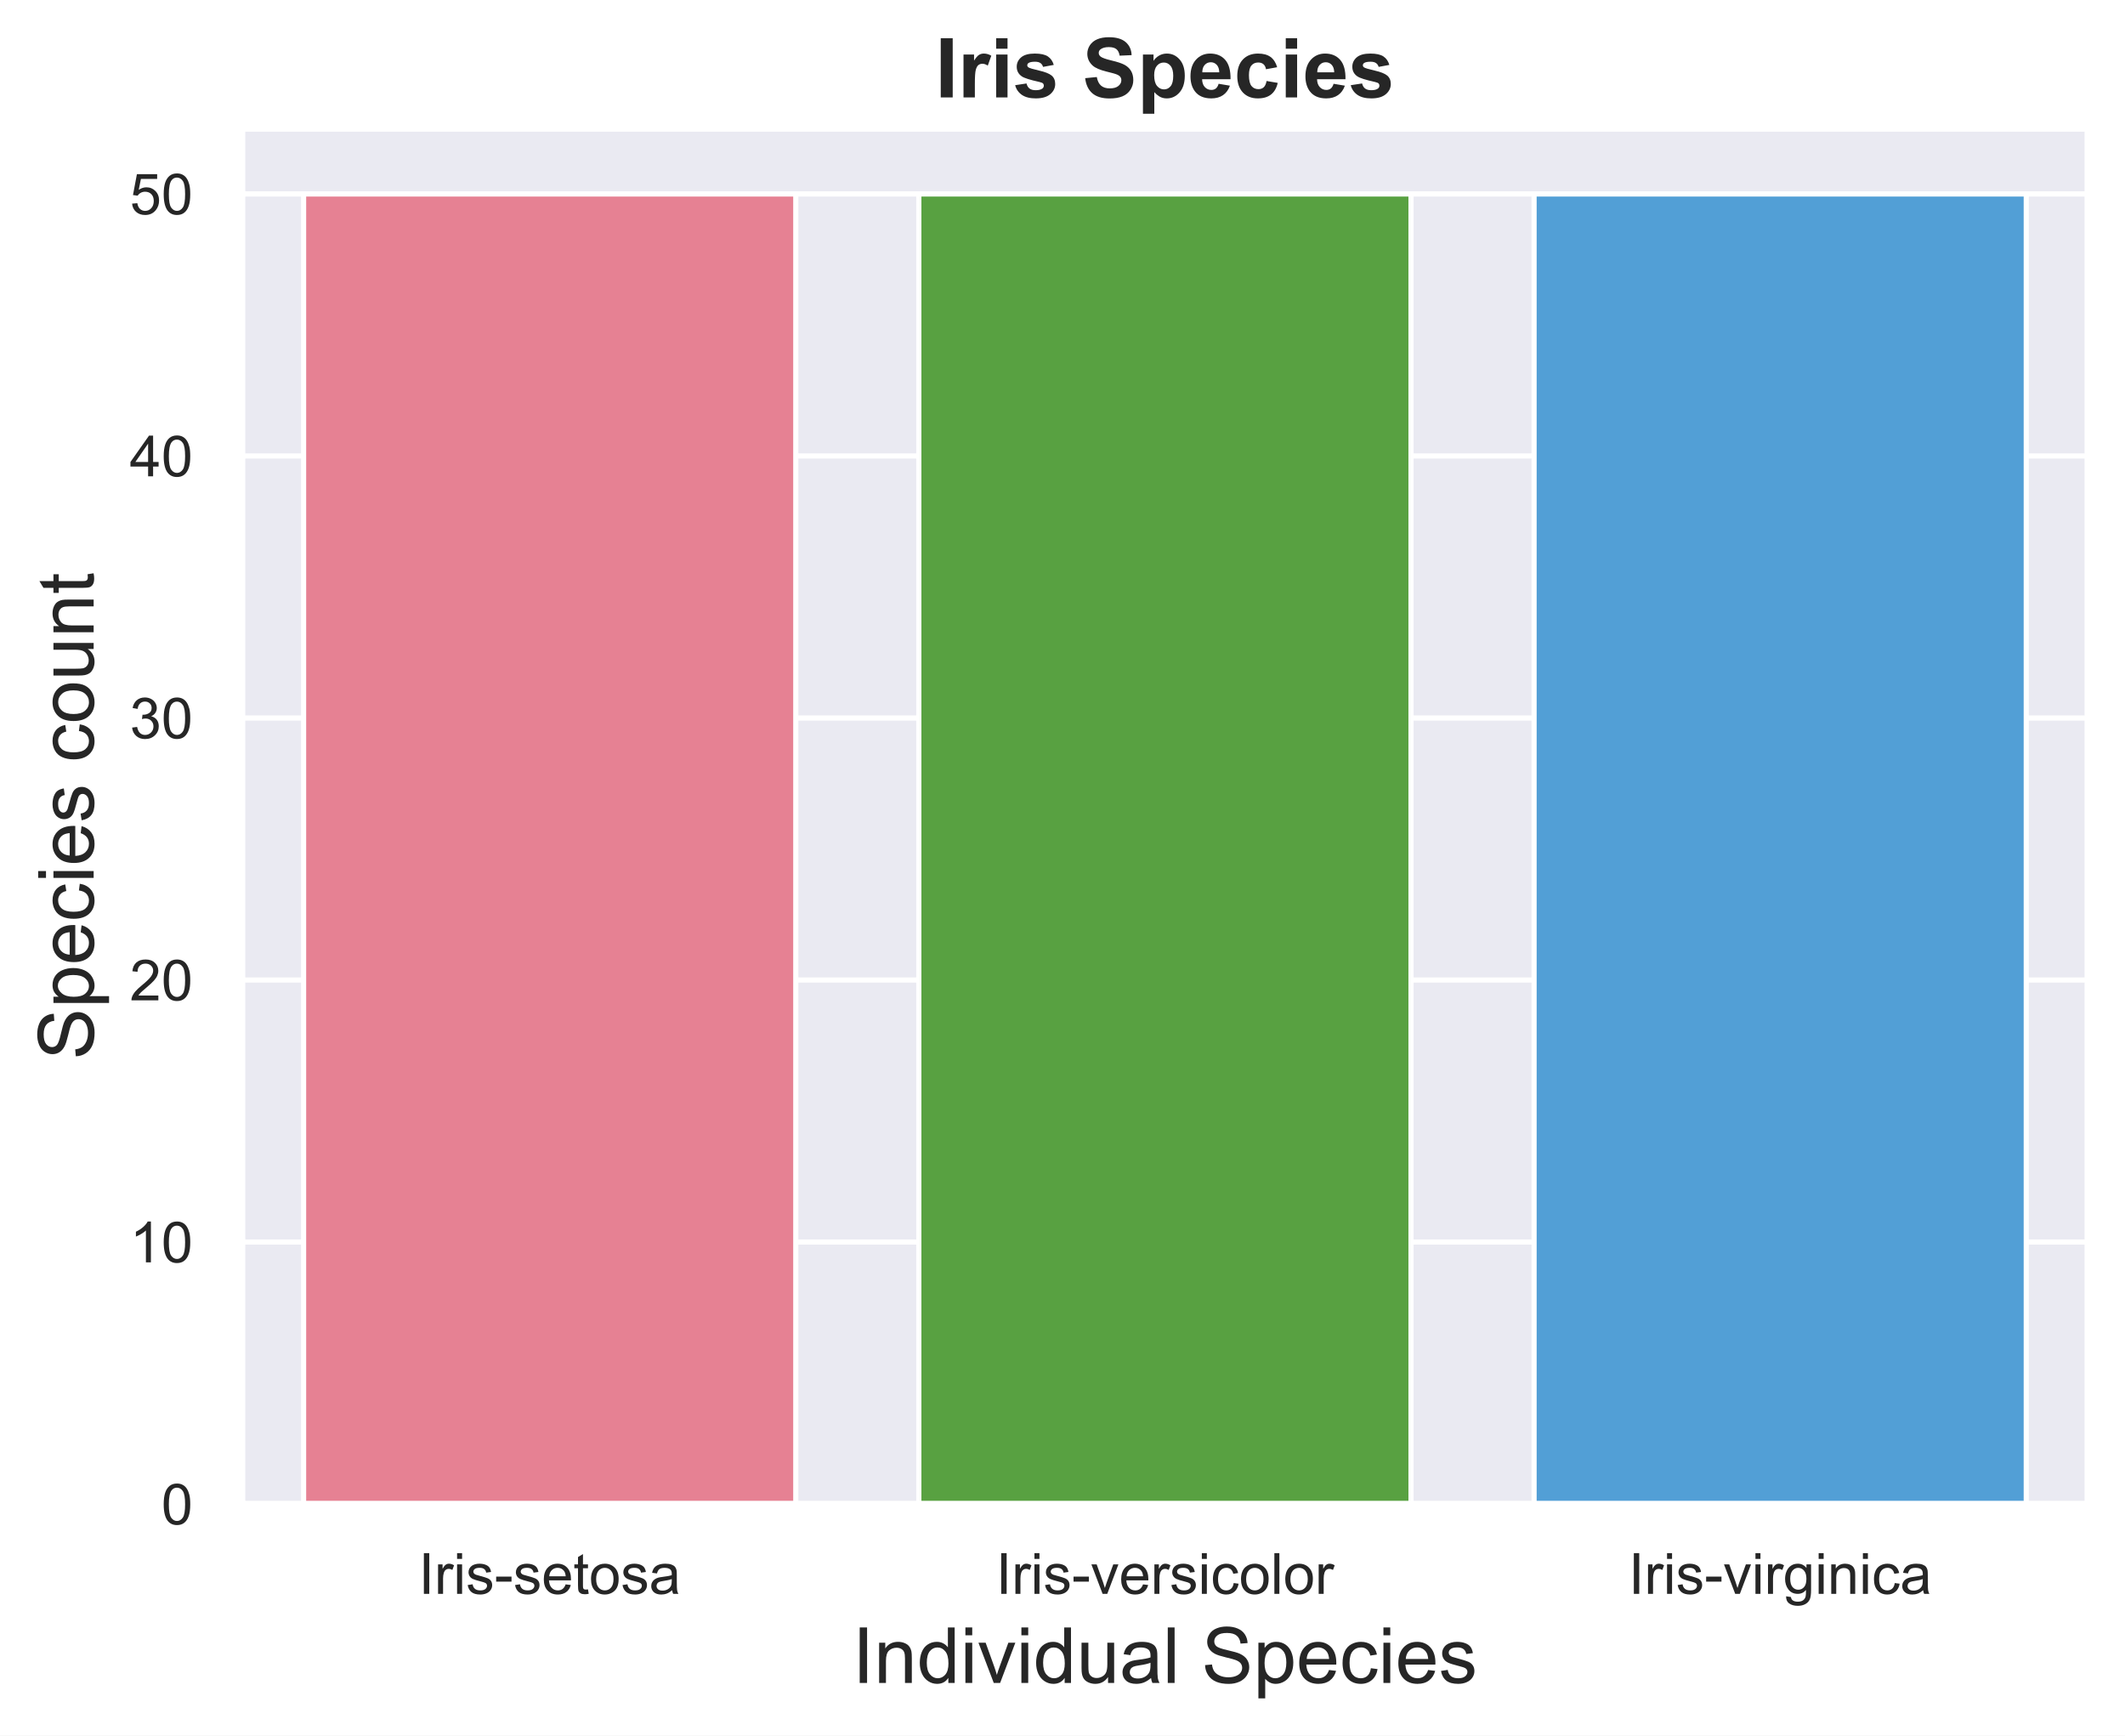
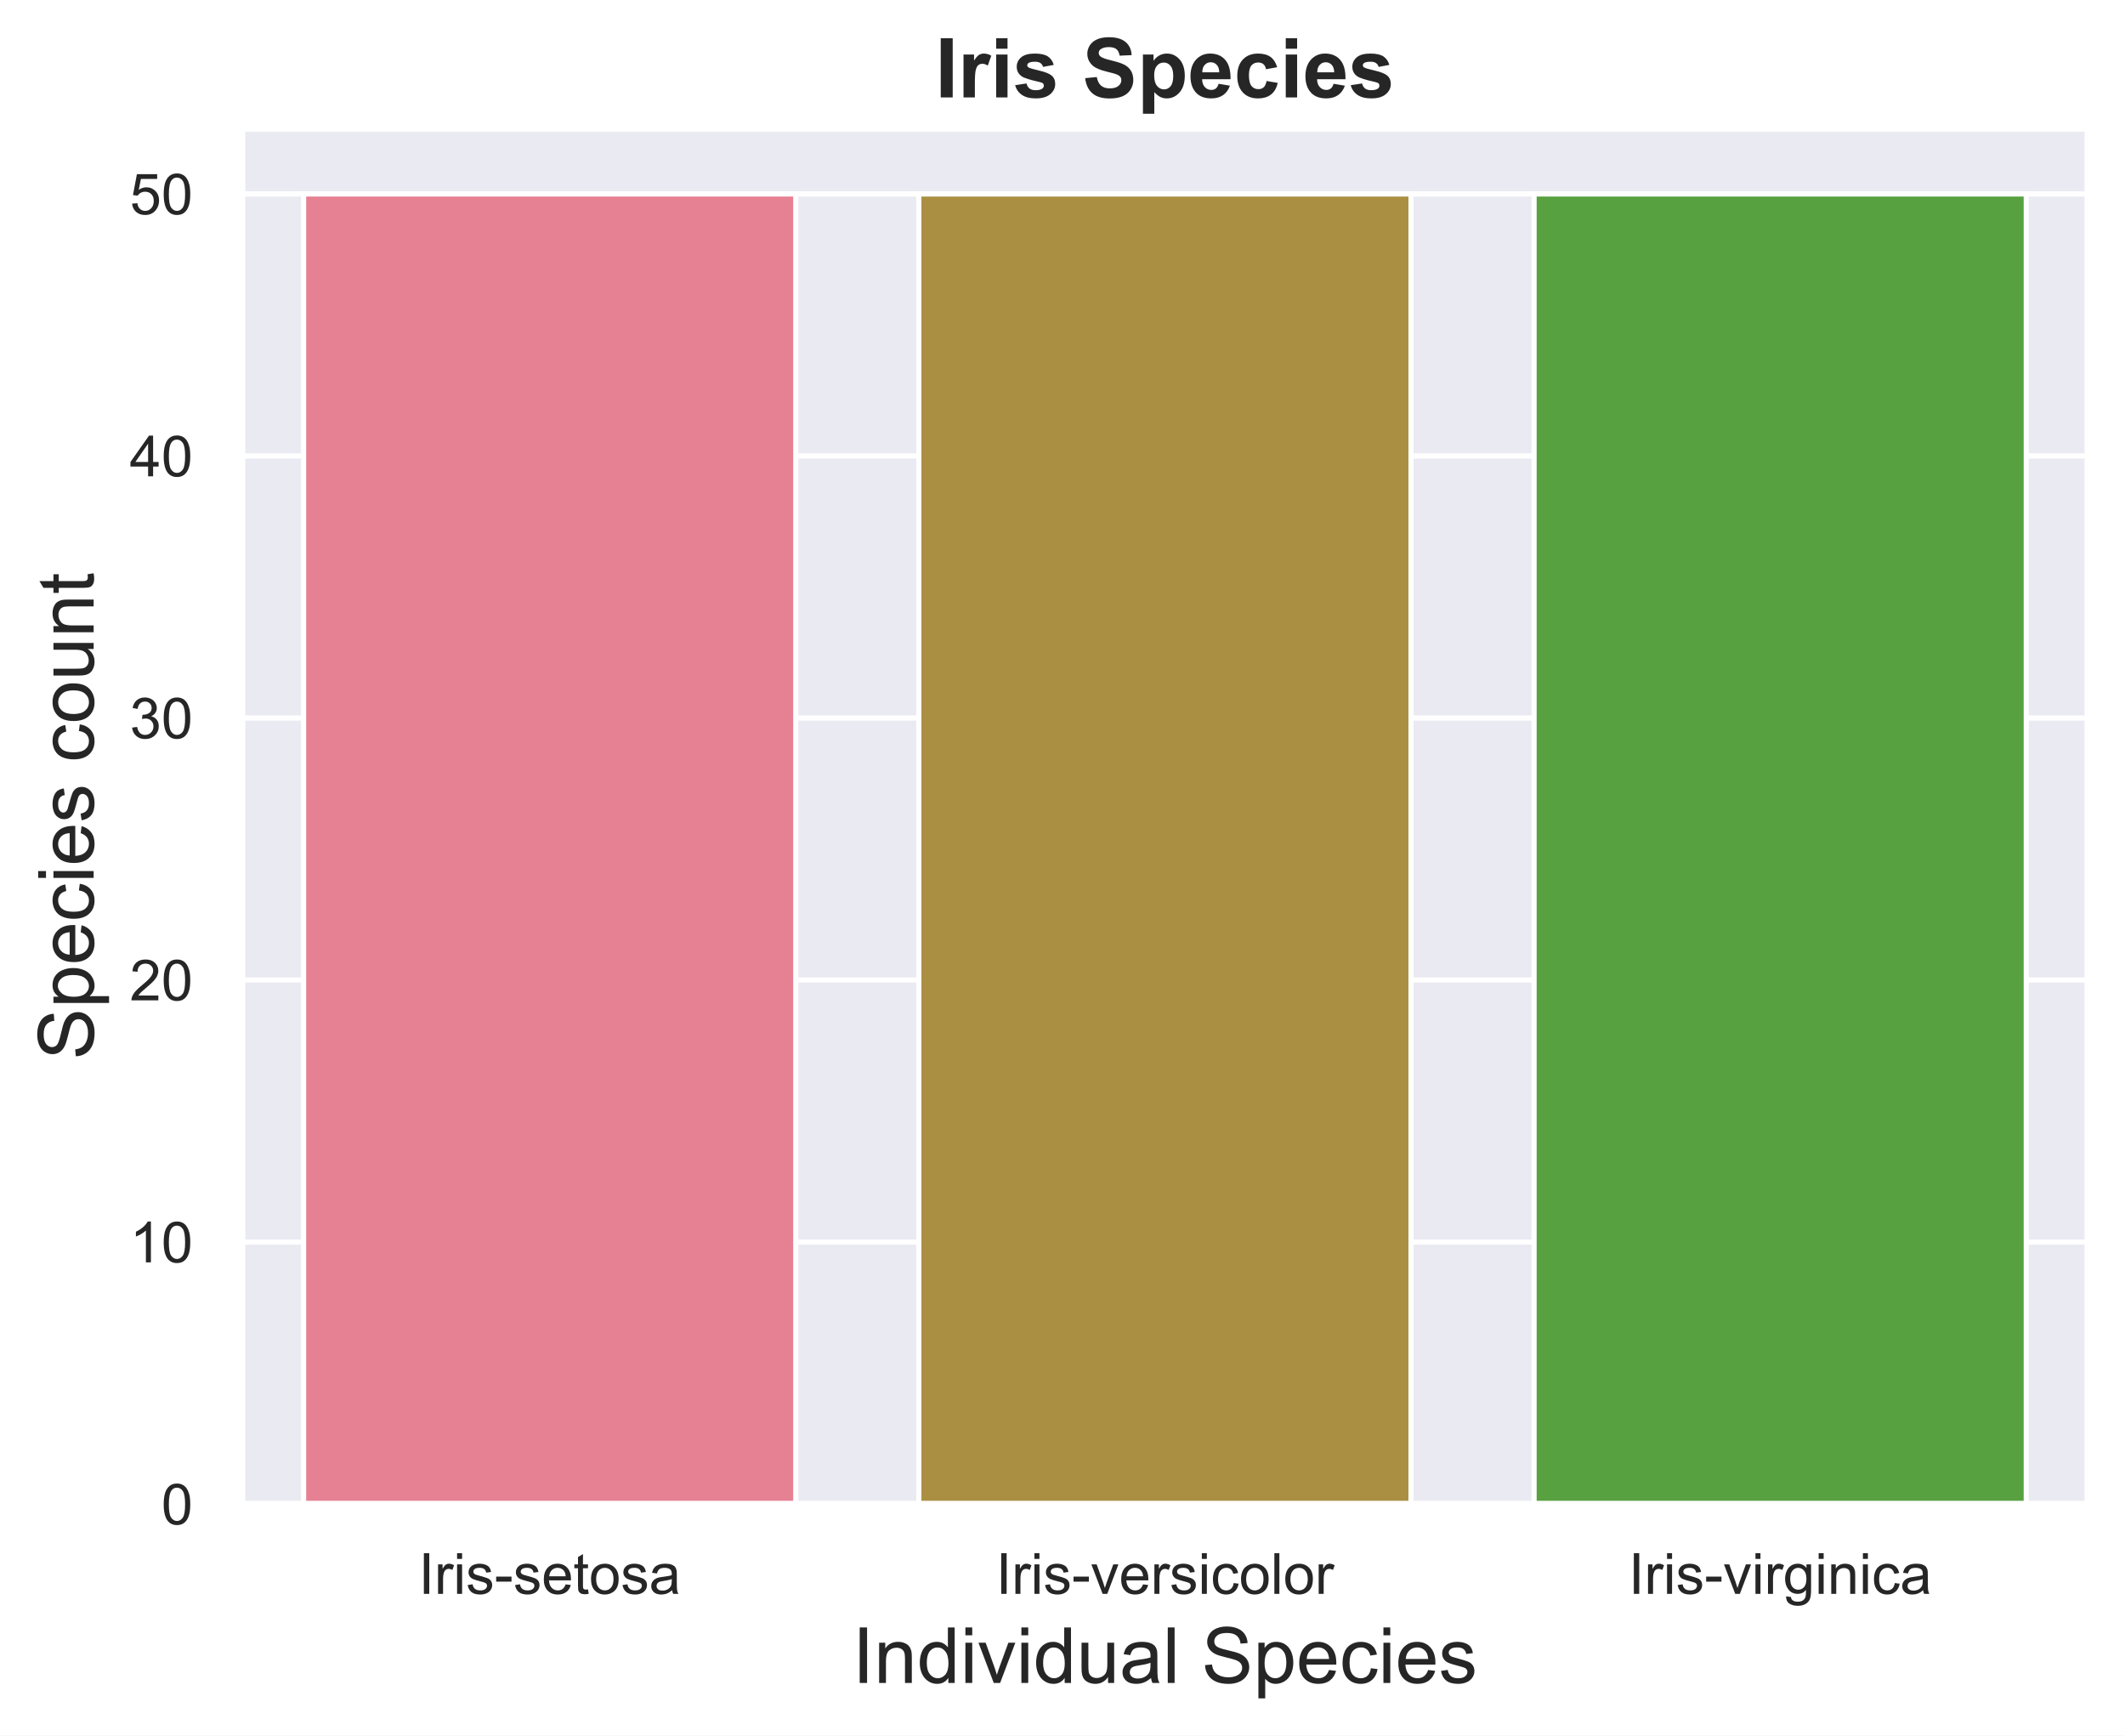
<svg xmlns="http://www.w3.org/2000/svg" xmlns:xlink="http://www.w3.org/1999/xlink" width="411.155pt" height="335.749pt" viewBox="0 0 411.155 335.749" version="1.1">
  <defs>
    <style type="text/css">*{stroke-linejoin: round; stroke-linecap: butt}</style>
  </defs>
  <g id="figure_1">
    <g id="patch_1">
      <path d="M 0 335.749  L 411.155 335.749  L 411.155 0  L 0 0  z " style="fill: #ffffff" />
    </g>
    <g id="axes_1">
      <g id="patch_2">
        <path d="M 46.835 290.959  L 403.955 290.959  L 403.955 24.848  L 46.835 24.848  z " style="fill: #eaeaf2" />
      </g>
      <g id="matplotlib.axis_1">
        <g id="xtick_1">
          <g id="text_1">
            <g style="fill: #262626" transform="translate(80.98867 308.3331)scale(0.11 -0.11)">
              <defs>
                <path id="ArialMT-49" d="M 597 0  L 597 4581  L 1203 4581  L 1203 0  L 597 0  z " transform="scale(0.015625)" />
                <path id="ArialMT-72" d="M 416 0  L 416 3319  L 922 3319  L 922 2816  Q 1116 3169 1280 3281  Q 1444 3394 1641 3394  Q 1925 3394 2219 3213  L 2025 2691  Q 1819 2813 1613 2813  Q 1428 2813 1281 2702  Q 1134 2591 1072 2394  Q 978 2094 978 1738  L 978 0  L 416 0  z " transform="scale(0.015625)" />
                <path id="ArialMT-69" d="M 425 3934  L 425 4581  L 988 4581  L 988 3934  L 425 3934  z M 425 0  L 425 3319  L 988 3319  L 988 0  L 425 0  z " transform="scale(0.015625)" />
                <path id="ArialMT-73" d="M 197 991  L 753 1078  Q 800 744 1014 566  Q 1228 388 1613 388  Q 2000 388 2187 545  Q 2375 703 2375 916  Q 2375 1106 2209 1216  Q 2094 1291 1634 1406  Q 1016 1563 777 1677  Q 538 1791 414 1992  Q 291 2194 291 2438  Q 291 2659 392 2848  Q 494 3038 669 3163  Q 800 3259 1026 3326  Q 1253 3394 1513 3394  Q 1903 3394 2198 3281  Q 2494 3169 2634 2976  Q 2775 2784 2828 2463  L 2278 2388  Q 2241 2644 2061 2787  Q 1881 2931 1553 2931  Q 1166 2931 1000 2803  Q 834 2675 834 2503  Q 834 2394 903 2306  Q 972 2216 1119 2156  Q 1203 2125 1616 2013  Q 2213 1853 2448 1751  Q 2684 1650 2818 1456  Q 2953 1263 2953 975  Q 2953 694 2789 445  Q 2625 197 2315 61  Q 2006 -75 1616 -75  Q 969 -75 630 194  Q 291 463 197 991  z " transform="scale(0.015625)" />
                <path id="ArialMT-2d" d="M 203 1375  L 203 1941  L 1931 1941  L 1931 1375  L 203 1375  z " transform="scale(0.015625)" />
                <path id="ArialMT-65" d="M 2694 1069  L 3275 997  Q 3138 488 2766 206  Q 2394 -75 1816 -75  Q 1088 -75 661 373  Q 234 822 234 1631  Q 234 2469 665 2931  Q 1097 3394 1784 3394  Q 2450 3394 2872 2941  Q 3294 2488 3294 1666  Q 3294 1616 3291 1516  L 816 1516  Q 847 969 1125 678  Q 1403 388 1819 388  Q 2128 388 2347 550  Q 2566 713 2694 1069  z M 847 1978  L 2700 1978  Q 2663 2397 2488 2606  Q 2219 2931 1791 2931  Q 1403 2931 1139 2672  Q 875 2413 847 1978  z " transform="scale(0.015625)" />
                <path id="ArialMT-74" d="M 1650 503  L 1731 6  Q 1494 -44 1306 -44  Q 1000 -44 831 53  Q 663 150 594 308  Q 525 466 525 972  L 525 2881  L 113 2881  L 113 3319  L 525 3319  L 525 4141  L 1084 4478  L 1084 3319  L 1650 3319  L 1650 2881  L 1084 2881  L 1084 941  Q 1084 700 1114 631  Q 1144 563 1211 522  Q 1278 481 1403 481  Q 1497 481 1650 503  z " transform="scale(0.015625)" />
                <path id="ArialMT-6f" d="M 213 1659  Q 213 2581 725 3025  Q 1153 3394 1769 3394  Q 2453 3394 2887 2945  Q 3322 2497 3322 1706  Q 3322 1066 3130 698  Q 2938 331 2570 128  Q 2203 -75 1769 -75  Q 1072 -75 642 372  Q 213 819 213 1659  z M 791 1659  Q 791 1022 1069 705  Q 1347 388 1769 388  Q 2188 388 2466 706  Q 2744 1025 2744 1678  Q 2744 2294 2464 2611  Q 2184 2928 1769 2928  Q 1347 2928 1069 2612  Q 791 2297 791 1659  z " transform="scale(0.015625)" />
                <path id="ArialMT-61" d="M 2588 409  Q 2275 144 1986 34  Q 1697 -75 1366 -75  Q 819 -75 525 192  Q 231 459 231 875  Q 231 1119 342 1320  Q 453 1522 633 1644  Q 813 1766 1038 1828  Q 1203 1872 1538 1913  Q 2219 1994 2541 2106  Q 2544 2222 2544 2253  Q 2544 2597 2384 2738  Q 2169 2928 1744 2928  Q 1347 2928 1158 2789  Q 969 2650 878 2297  L 328 2372  Q 403 2725 575 2942  Q 747 3159 1072 3276  Q 1397 3394 1825 3394  Q 2250 3394 2515 3294  Q 2781 3194 2906 3042  Q 3031 2891 3081 2659  Q 3109 2516 3109 2141  L 3109 1391  Q 3109 606 3145 398  Q 3181 191 3288 0  L 2700 0  Q 2613 175 2588 409  z M 2541 1666  Q 2234 1541 1622 1453  Q 1275 1403 1131 1340  Q 988 1278 909 1158  Q 831 1038 831 891  Q 831 666 1001 516  Q 1172 366 1500 366  Q 1825 366 2078 508  Q 2331 650 2450 897  Q 2541 1088 2541 1459  L 2541 1666  z " transform="scale(0.015625)" />
              </defs>
              <use xlink:href="#ArialMT-49" />
              <use xlink:href="#ArialMT-72" x="27.783" />
              <use xlink:href="#ArialMT-69" x="61.084" />
              <use xlink:href="#ArialMT-73" x="83.301" />
              <use xlink:href="#ArialMT-2d" x="133.301" />
              <use xlink:href="#ArialMT-73" x="166.602" />
              <use xlink:href="#ArialMT-65" x="216.602" />
              <use xlink:href="#ArialMT-74" x="272.217" />
              <use xlink:href="#ArialMT-6f" x="300" />
              <use xlink:href="#ArialMT-73" x="355.615" />
              <use xlink:href="#ArialMT-61" x="405.615" />
            </g>
          </g>
        </g>
        <g id="xtick_2">
          <g id="text_2">
            <g style="fill: #262626" transform="translate(192.6999 308.3331)scale(0.11 -0.11)">
              <defs>
                <path id="ArialMT-76" d="M 1344 0  L 81 3319  L 675 3319  L 1388 1331  Q 1503 1009 1600 663  Q 1675 925 1809 1294  L 2547 3319  L 3125 3319  L 1869 0  L 1344 0  z " transform="scale(0.015625)" />
                <path id="ArialMT-63" d="M 2588 1216  L 3141 1144  Q 3050 572 2676 248  Q 2303 -75 1759 -75  Q 1078 -75 664 370  Q 250 816 250 1647  Q 250 2184 428 2587  Q 606 2991 970 3192  Q 1334 3394 1763 3394  Q 2303 3394 2647 3120  Q 2991 2847 3088 2344  L 2541 2259  Q 2463 2594 2264 2762  Q 2066 2931 1784 2931  Q 1359 2931 1093 2626  Q 828 2322 828 1663  Q 828 994 1084 691  Q 1341 388 1753 388  Q 2084 388 2306 591  Q 2528 794 2588 1216  z " transform="scale(0.015625)" />
                <path id="ArialMT-6c" d="M 409 0  L 409 4581  L 972 4581  L 972 0  L 409 0  z " transform="scale(0.015625)" />
              </defs>
              <use xlink:href="#ArialMT-49" />
              <use xlink:href="#ArialMT-72" x="27.783" />
              <use xlink:href="#ArialMT-69" x="61.084" />
              <use xlink:href="#ArialMT-73" x="83.301" />
              <use xlink:href="#ArialMT-2d" x="133.301" />
              <use xlink:href="#ArialMT-76" x="166.602" />
              <use xlink:href="#ArialMT-65" x="216.602" />
              <use xlink:href="#ArialMT-72" x="272.217" />
              <use xlink:href="#ArialMT-73" x="305.518" />
              <use xlink:href="#ArialMT-69" x="355.518" />
              <use xlink:href="#ArialMT-63" x="377.734" />
              <use xlink:href="#ArialMT-6f" x="427.734" />
              <use xlink:href="#ArialMT-6c" x="483.35" />
              <use xlink:href="#ArialMT-6f" x="505.566" />
              <use xlink:href="#ArialMT-72" x="561.182" />
            </g>
          </g>
        </g>
        <g id="xtick_3">
          <g id="text_3">
            <g style="fill: #262626" transform="translate(315.0992 308.3331)scale(0.11 -0.11)">
              <defs>
                <path id="ArialMT-67" d="M 319 -275  L 866 -356  Q 900 -609 1056 -725  Q 1266 -881 1628 -881  Q 2019 -881 2231 -725  Q 2444 -569 2519 -288  Q 2563 -116 2559 434  Q 2191 0 1641 0  Q 956 0 581 494  Q 206 988 206 1678  Q 206 2153 378 2554  Q 550 2956 876 3175  Q 1203 3394 1644 3394  Q 2231 3394 2613 2919  L 2613 3319  L 3131 3319  L 3131 450  Q 3131 -325 2973 -648  Q 2816 -972 2473 -1159  Q 2131 -1347 1631 -1347  Q 1038 -1347 672 -1080  Q 306 -813 319 -275  z M 784 1719  Q 784 1066 1043 766  Q 1303 466 1694 466  Q 2081 466 2343 764  Q 2606 1063 2606 1700  Q 2606 2309 2336 2618  Q 2066 2928 1684 2928  Q 1309 2928 1046 2623  Q 784 2319 784 1719  z " transform="scale(0.015625)" />
                <path id="ArialMT-6e" d="M 422 0  L 422 3319  L 928 3319  L 928 2847  Q 1294 3394 1984 3394  Q 2284 3394 2536 3286  Q 2788 3178 2913 3003  Q 3038 2828 3088 2588  Q 3119 2431 3119 2041  L 3119 0  L 2556 0  L 2556 2019  Q 2556 2363 2490 2533  Q 2425 2703 2258 2804  Q 2091 2906 1866 2906  Q 1506 2906 1245 2678  Q 984 2450 984 1813  L 984 0  L 422 0  z " transform="scale(0.015625)" />
              </defs>
              <use xlink:href="#ArialMT-49" />
              <use xlink:href="#ArialMT-72" x="27.783" />
              <use xlink:href="#ArialMT-69" x="61.084" />
              <use xlink:href="#ArialMT-73" x="83.301" />
              <use xlink:href="#ArialMT-2d" x="133.301" />
              <use xlink:href="#ArialMT-76" x="166.602" />
              <use xlink:href="#ArialMT-69" x="216.602" />
              <use xlink:href="#ArialMT-72" x="238.818" />
              <use xlink:href="#ArialMT-67" x="272.119" />
              <use xlink:href="#ArialMT-69" x="327.734" />
              <use xlink:href="#ArialMT-6e" x="349.951" />
              <use xlink:href="#ArialMT-69" x="405.566" />
              <use xlink:href="#ArialMT-63" x="427.783" />
              <use xlink:href="#ArialMT-61" x="477.783" />
            </g>
          </g>
        </g>
        <g id="text_4">
          <g style="fill: #262626" transform="translate(164.9437 325.5678)scale(0.15 -0.15)">
            <defs>
              <path id="ArialMT-64" d="M 2575 0  L 2575 419  Q 2259 -75 1647 -75  Q 1250 -75 917 144  Q 584 363 401 755  Q 219 1147 219 1656  Q 219 2153 384 2558  Q 550 2963 881 3178  Q 1213 3394 1622 3394  Q 1922 3394 2156 3267  Q 2391 3141 2538 2938  L 2538 4581  L 3097 4581  L 3097 0  L 2575 0  z M 797 1656  Q 797 1019 1065 703  Q 1334 388 1700 388  Q 2069 388 2326 689  Q 2584 991 2584 1609  Q 2584 2291 2321 2609  Q 2059 2928 1675 2928  Q 1300 2928 1048 2622  Q 797 2316 797 1656  z " transform="scale(0.015625)" />
              <path id="ArialMT-75" d="M 2597 0  L 2597 488  Q 2209 -75 1544 -75  Q 1250 -75 995 37  Q 741 150 617 320  Q 494 491 444 738  Q 409 903 409 1263  L 409 3319  L 972 3319  L 972 1478  Q 972 1038 1006 884  Q 1059 663 1231 536  Q 1403 409 1656 409  Q 1909 409 2131 539  Q 2353 669 2445 892  Q 2538 1116 2538 1541  L 2538 3319  L 3100 3319  L 3100 0  L 2597 0  z " transform="scale(0.015625)" />
              <path id="ArialMT-20" transform="scale(0.015625)" />
              <path id="ArialMT-53" d="M 288 1472  L 859 1522  Q 900 1178 1048 958  Q 1197 738 1509 602  Q 1822 466 2213 466  Q 2559 466 2825 569  Q 3091 672 3220 851  Q 3350 1031 3350 1244  Q 3350 1459 3225 1620  Q 3100 1781 2813 1891  Q 2628 1963 1997 2114  Q 1366 2266 1113 2400  Q 784 2572 623 2826  Q 463 3081 463 3397  Q 463 3744 659 4045  Q 856 4347 1234 4503  Q 1613 4659 2075 4659  Q 2584 4659 2973 4495  Q 3363 4331 3572 4012  Q 3781 3694 3797 3291  L 3216 3247  Q 3169 3681 2898 3903  Q 2628 4125 2100 4125  Q 1550 4125 1298 3923  Q 1047 3722 1047 3438  Q 1047 3191 1225 3031  Q 1400 2872 2139 2705  Q 2878 2538 3153 2413  Q 3553 2228 3743 1945  Q 3934 1663 3934 1294  Q 3934 928 3725 604  Q 3516 281 3123 101  Q 2731 -78 2241 -78  Q 1619 -78 1198 103  Q 778 284 539 648  Q 300 1013 288 1472  z " transform="scale(0.015625)" />
              <path id="ArialMT-70" d="M 422 -1272  L 422 3319  L 934 3319  L 934 2888  Q 1116 3141 1344 3267  Q 1572 3394 1897 3394  Q 2322 3394 2647 3175  Q 2972 2956 3137 2557  Q 3303 2159 3303 1684  Q 3303 1175 3120 767  Q 2938 359 2589 142  Q 2241 -75 1856 -75  Q 1575 -75 1351 44  Q 1128 163 984 344  L 984 -1272  L 422 -1272  z M 931 1641  Q 931 1000 1190 694  Q 1450 388 1819 388  Q 2194 388 2461 705  Q 2728 1022 2728 1688  Q 2728 2322 2467 2637  Q 2206 2953 1844 2953  Q 1484 2953 1207 2617  Q 931 2281 931 1641  z " transform="scale(0.015625)" />
            </defs>
            <use xlink:href="#ArialMT-49" />
            <use xlink:href="#ArialMT-6e" x="27.783" />
            <use xlink:href="#ArialMT-64" x="83.398" />
            <use xlink:href="#ArialMT-69" x="139.014" />
            <use xlink:href="#ArialMT-76" x="161.23" />
            <use xlink:href="#ArialMT-69" x="211.23" />
            <use xlink:href="#ArialMT-64" x="233.447" />
            <use xlink:href="#ArialMT-75" x="289.062" />
            <use xlink:href="#ArialMT-61" x="344.678" />
            <use xlink:href="#ArialMT-6c" x="400.293" />
            <use xlink:href="#ArialMT-20" x="422.51" />
            <use xlink:href="#ArialMT-53" x="450.293" />
            <use xlink:href="#ArialMT-70" x="516.992" />
            <use xlink:href="#ArialMT-65" x="572.607" />
            <use xlink:href="#ArialMT-63" x="628.223" />
            <use xlink:href="#ArialMT-69" x="678.223" />
            <use xlink:href="#ArialMT-65" x="700.439" />
            <use xlink:href="#ArialMT-73" x="756.055" />
          </g>
        </g>
      </g>
      <g id="matplotlib.axis_2">
        <g id="ytick_1">
          <g id="line2d_1">
-             <path d="M 46.835 290.959  L 403.955 290.959  " clip-path="url(#pe753d3bdb8)" style="fill: none; stroke: #ffffff; stroke-linecap: round" />
+             <path d="M 46.835 290.959  L 403.955 290.959  " clip-path="url(#pf817191f0e)" style="fill: none; stroke: #ffffff; stroke-linecap: round" />
          </g>
          <g id="text_5">
            <g style="fill: #262626" transform="translate(31.21781 294.8963)scale(0.11 -0.11)">
              <defs>
                <path id="ArialMT-30" d="M 266 2259  Q 266 3072 433 3567  Q 600 4063 929 4331  Q 1259 4600 1759 4600  Q 2128 4600 2406 4451  Q 2684 4303 2865 4023  Q 3047 3744 3150 3342  Q 3253 2941 3253 2259  Q 3253 1453 3087 958  Q 2922 463 2592 192  Q 2263 -78 1759 -78  Q 1097 -78 719 397  Q 266 969 266 2259  z M 844 2259  Q 844 1131 1108 757  Q 1372 384 1759 384  Q 2147 384 2411 759  Q 2675 1134 2675 2259  Q 2675 3391 2411 3762  Q 2147 4134 1753 4134  Q 1366 4134 1134 3806  Q 844 3388 844 2259  z " transform="scale(0.015625)" />
              </defs>
              <use xlink:href="#ArialMT-30" />
            </g>
          </g>
        </g>
        <g id="ytick_2">
          <g id="line2d_2">
-             <path d="M 46.835 240.272  L 403.955 240.272  " clip-path="url(#pe753d3bdb8)" style="fill: none; stroke: #ffffff; stroke-linecap: round" />
+             <path d="M 46.835 240.272  L 403.955 240.272  " clip-path="url(#pf817191f0e)" style="fill: none; stroke: #ffffff; stroke-linecap: round" />
          </g>
          <g id="text_6">
            <g style="fill: #262626" transform="translate(25.10078 244.2083)scale(0.11 -0.11)">
              <defs>
                <path id="ArialMT-31" d="M 2384 0  L 1822 0  L 1822 3584  Q 1619 3391 1289 3197  Q 959 3003 697 2906  L 697 3450  Q 1169 3672 1522 3987  Q 1875 4303 2022 4600  L 2384 4600  L 2384 0  z " transform="scale(0.015625)" />
              </defs>
              <use xlink:href="#ArialMT-31" />
              <use xlink:href="#ArialMT-30" x="55.615" />
            </g>
          </g>
        </g>
        <g id="ytick_3">
          <g id="line2d_3">
-             <path d="M 46.835 189.583  L 403.955 189.583  " clip-path="url(#pe753d3bdb8)" style="fill: none; stroke: #ffffff; stroke-linecap: round" />
+             <path d="M 46.835 189.583  L 403.955 189.583  " clip-path="url(#pf817191f0e)" style="fill: none; stroke: #ffffff; stroke-linecap: round" />
          </g>
          <g id="text_7">
            <g style="fill: #262626" transform="translate(25.10078 193.5203)scale(0.11 -0.11)">
              <defs>
                <path id="ArialMT-32" d="M 3222 541  L 3222 0  L 194 0  Q 188 203 259 391  Q 375 700 629 1000  Q 884 1300 1366 1694  Q 2113 2306 2375 2664  Q 2638 3022 2638 3341  Q 2638 3675 2398 3904  Q 2159 4134 1775 4134  Q 1369 4134 1125 3890  Q 881 3647 878 3216  L 300 3275  Q 359 3922 746 4261  Q 1134 4600 1788 4600  Q 2447 4600 2831 4234  Q 3216 3869 3216 3328  Q 3216 3053 3103 2787  Q 2991 2522 2730 2228  Q 2469 1934 1863 1422  Q 1356 997 1212 845  Q 1069 694 975 541  L 3222 541  z " transform="scale(0.015625)" />
              </defs>
              <use xlink:href="#ArialMT-32" />
              <use xlink:href="#ArialMT-30" x="55.615" />
            </g>
          </g>
        </g>
        <g id="ytick_4">
          <g id="line2d_4">
-             <path d="M 46.835 138.895  L 403.955 138.895  " clip-path="url(#pe753d3bdb8)" style="fill: none; stroke: #ffffff; stroke-linecap: round" />
+             <path d="M 46.835 138.895  L 403.955 138.895  " clip-path="url(#pf817191f0e)" style="fill: none; stroke: #ffffff; stroke-linecap: round" />
          </g>
          <g id="text_8">
            <g style="fill: #262626" transform="translate(25.10078 142.8323)scale(0.11 -0.11)">
              <defs>
                <path id="ArialMT-33" d="M 269 1209  L 831 1284  Q 928 806 1161 595  Q 1394 384 1728 384  Q 2125 384 2398 659  Q 2672 934 2672 1341  Q 2672 1728 2419 1979  Q 2166 2231 1775 2231  Q 1616 2231 1378 2169  L 1441 2663  Q 1497 2656 1531 2656  Q 1891 2656 2178 2843  Q 2466 3031 2466 3422  Q 2466 3731 2256 3934  Q 2047 4138 1716 4138  Q 1388 4138 1169 3931  Q 950 3725 888 3313  L 325 3413  Q 428 3978 793 4289  Q 1159 4600 1703 4600  Q 2078 4600 2393 4439  Q 2709 4278 2876 4000  Q 3044 3722 3044 3409  Q 3044 3113 2884 2869  Q 2725 2625 2413 2481  Q 2819 2388 3044 2092  Q 3269 1797 3269 1353  Q 3269 753 2831 336  Q 2394 -81 1725 -81  Q 1122 -81 723 278  Q 325 638 269 1209  z " transform="scale(0.015625)" />
              </defs>
              <use xlink:href="#ArialMT-33" />
              <use xlink:href="#ArialMT-30" x="55.615" />
            </g>
          </g>
        </g>
        <g id="ytick_5">
          <g id="line2d_5">
-             <path d="M 46.835 88.207  L 403.955 88.207  " clip-path="url(#pe753d3bdb8)" style="fill: none; stroke: #ffffff; stroke-linecap: round" />
+             <path d="M 46.835 88.207  L 403.955 88.207  " clip-path="url(#pf817191f0e)" style="fill: none; stroke: #ffffff; stroke-linecap: round" />
          </g>
          <g id="text_9">
            <g style="fill: #262626" transform="translate(25.10078 92.1443)scale(0.11 -0.11)">
              <defs>
                <path id="ArialMT-34" d="M 2069 0  L 2069 1097  L 81 1097  L 81 1613  L 2172 4581  L 2631 4581  L 2631 1613  L 3250 1613  L 3250 1097  L 2631 1097  L 2631 0  L 2069 0  z M 2069 1613  L 2069 3678  L 634 1613  L 2069 1613  z " transform="scale(0.015625)" />
              </defs>
              <use xlink:href="#ArialMT-34" />
              <use xlink:href="#ArialMT-30" x="55.615" />
            </g>
          </g>
        </g>
        <g id="ytick_6">
          <g id="line2d_6">
-             <path d="M 46.835 37.52  L 403.955 37.52  " clip-path="url(#pe753d3bdb8)" style="fill: none; stroke: #ffffff; stroke-linecap: round" />
+             <path d="M 46.835 37.52  L 403.955 37.52  " clip-path="url(#pf817191f0e)" style="fill: none; stroke: #ffffff; stroke-linecap: round" />
          </g>
          <g id="text_10">
            <g style="fill: #262626" transform="translate(25.10078 41.4563)scale(0.11 -0.11)">
              <defs>
                <path id="ArialMT-35" d="M 266 1200  L 856 1250  Q 922 819 1161 601  Q 1400 384 1738 384  Q 2144 384 2425 690  Q 2706 997 2706 1503  Q 2706 1984 2436 2262  Q 2166 2541 1728 2541  Q 1456 2541 1237 2417  Q 1019 2294 894 2097  L 366 2166  L 809 4519  L 3088 4519  L 3088 3981  L 1259 3981  L 1013 2750  Q 1425 3038 1878 3038  Q 2478 3038 2890 2622  Q 3303 2206 3303 1553  Q 3303 931 2941 478  Q 2500 -78 1738 -78  Q 1113 -78 717 272  Q 322 622 266 1200  z " transform="scale(0.015625)" />
              </defs>
              <use xlink:href="#ArialMT-35" />
              <use xlink:href="#ArialMT-30" x="55.615" />
            </g>
          </g>
        </g>
        <g id="text_11">
          <g style="fill: #262626" transform="translate(18.11953 205.014)rotate(-90)scale(0.15 -0.15)">
            <use xlink:href="#ArialMT-53" />
            <use xlink:href="#ArialMT-70" x="66.699" />
            <use xlink:href="#ArialMT-65" x="122.314" />
            <use xlink:href="#ArialMT-63" x="177.93" />
            <use xlink:href="#ArialMT-69" x="227.93" />
            <use xlink:href="#ArialMT-65" x="250.146" />
            <use xlink:href="#ArialMT-73" x="305.762" />
            <use xlink:href="#ArialMT-20" x="355.762" />
            <use xlink:href="#ArialMT-63" x="383.545" />
            <use xlink:href="#ArialMT-6f" x="433.545" />
            <use xlink:href="#ArialMT-75" x="489.16" />
            <use xlink:href="#ArialMT-6e" x="544.775" />
            <use xlink:href="#ArialMT-74" x="600.391" />
          </g>
        </g>
      </g>
      <g id="patch_3">
-         <path d="M 58.739 290.959  L 153.971 290.959  L 153.971 37.52  L 58.739 37.52  z " clip-path="url(#pe753d3bdb8)" style="fill: #e68193; stroke: #ffffff; stroke-linejoin: miter" />
+         <path d="M 58.739 290.959  L 153.971 290.959  L 153.971 37.52  L 58.739 37.52  z " clip-path="url(#pf817191f0e)" style="fill: #e68193; stroke: #ffffff; stroke-linejoin: miter" />
      </g>
      <g id="patch_4">
-         <path d="M 177.779 290.959  L 273.011 290.959  L 273.011 37.52  L 177.779 37.52  z " clip-path="url(#pe753d3bdb8)" style="fill: #58a141; stroke: #ffffff; stroke-linejoin: miter" />
+         <path d="M 177.779 290.959  L 273.011 290.959  L 273.011 37.52  L 177.779 37.52  z " clip-path="url(#pf817191f0e)" style="fill: #aa8f43; stroke: #ffffff; stroke-linejoin: miter" />
      </g>
      <g id="patch_5">
-         <path d="M 296.819 290.959  L 392.051 290.959  L 392.051 37.52  L 296.819 37.52  z " clip-path="url(#pe753d3bdb8)" style="fill: #529fd6; stroke: #ffffff; stroke-linejoin: miter" />
+         <path d="M 296.819 290.959  L 392.051 290.959  L 392.051 37.52  L 296.819 37.52  z " clip-path="url(#pf817191f0e)" style="fill: #58a141; stroke: #ffffff; stroke-linejoin: miter" />
      </g>
      <g id="patch_6">
        <path d="M 46.835 290.959  L 46.835 24.848  " style="fill: none; stroke: #ffffff; stroke-width: 1.25; stroke-linejoin: miter; stroke-linecap: square" />
      </g>
      <g id="patch_7">
        <path d="M 403.955 290.959  L 403.955 24.848  " style="fill: none; stroke: #ffffff; stroke-width: 1.25; stroke-linejoin: miter; stroke-linecap: square" />
      </g>
      <g id="patch_8">
        <path d="M 46.835 290.959  L 403.955 290.959  " style="fill: none; stroke: #ffffff; stroke-width: 1.25; stroke-linejoin: miter; stroke-linecap: square" />
      </g>
      <g id="patch_9">
        <path d="M 46.835 24.848  L 403.955 24.848  " style="fill: none; stroke: #ffffff; stroke-width: 1.25; stroke-linejoin: miter; stroke-linecap: square" />
      </g>
      <g id="text_12">
        <g style="fill: #262626" transform="translate(180.9248 18.8475)scale(0.16 -0.16)">
          <defs>
            <path id="Arial-BoldMT-49" d="M 438 0  L 438 4581  L 1363 4581  L 1363 0  L 438 0  z " transform="scale(0.015625)" />
            <path id="Arial-BoldMT-72" d="M 1300 0  L 422 0  L 422 3319  L 1238 3319  L 1238 2847  Q 1447 3181 1614 3287  Q 1781 3394 1994 3394  Q 2294 3394 2572 3228  L 2300 2463  Q 2078 2606 1888 2606  Q 1703 2606 1575 2504  Q 1447 2403 1373 2137  Q 1300 1872 1300 1025  L 1300 0  z " transform="scale(0.015625)" />
            <path id="Arial-BoldMT-69" d="M 459 3769  L 459 4581  L 1338 4581  L 1338 3769  L 459 3769  z M 459 0  L 459 3319  L 1338 3319  L 1338 0  L 459 0  z " transform="scale(0.015625)" />
            <path id="Arial-BoldMT-73" d="M 150 947  L 1031 1081  Q 1088 825 1259 692  Q 1431 559 1741 559  Q 2081 559 2253 684  Q 2369 772 2369 919  Q 2369 1019 2306 1084  Q 2241 1147 2013 1200  Q 950 1434 666 1628  Q 272 1897 272 2375  Q 272 2806 612 3100  Q 953 3394 1669 3394  Q 2350 3394 2681 3172  Q 3013 2950 3138 2516  L 2309 2363  Q 2256 2556 2107 2659  Q 1959 2763 1684 2763  Q 1338 2763 1188 2666  Q 1088 2597 1088 2488  Q 1088 2394 1175 2328  Q 1294 2241 1995 2081  Q 2697 1922 2975 1691  Q 3250 1456 3250 1038  Q 3250 581 2869 253  Q 2488 -75 1741 -75  Q 1063 -75 667 200  Q 272 475 150 947  z " transform="scale(0.015625)" />
            <path id="Arial-BoldMT-20" transform="scale(0.015625)" />
            <path id="Arial-BoldMT-53" d="M 231 1491  L 1131 1578  Q 1213 1125 1461 912  Q 1709 700 2131 700  Q 2578 700 2804 889  Q 3031 1078 3031 1331  Q 3031 1494 2936 1608  Q 2841 1722 2603 1806  Q 2441 1863 1863 2006  Q 1119 2191 819 2459  Q 397 2838 397 3381  Q 397 3731 595 4036  Q 794 4341 1167 4500  Q 1541 4659 2069 4659  Q 2931 4659 3367 4281  Q 3803 3903 3825 3272  L 2900 3231  Q 2841 3584 2645 3739  Q 2450 3894 2059 3894  Q 1656 3894 1428 3728  Q 1281 3622 1281 3444  Q 1281 3281 1419 3166  Q 1594 3019 2269 2859  Q 2944 2700 3267 2529  Q 3591 2359 3773 2064  Q 3956 1769 3956 1334  Q 3956 941 3737 597  Q 3519 253 3119 86  Q 2719 -81 2122 -81  Q 1253 -81 787 320  Q 322 722 231 1491  z " transform="scale(0.015625)" />
            <path id="Arial-BoldMT-70" d="M 434 3319  L 1253 3319  L 1253 2831  Q 1413 3081 1684 3237  Q 1956 3394 2288 3394  Q 2866 3394 3269 2941  Q 3672 2488 3672 1678  Q 3672 847 3265 386  Q 2859 -75 2281 -75  Q 2006 -75 1782 34  Q 1559 144 1313 409  L 1313 -1263  L 434 -1263  L 434 3319  z M 1303 1716  Q 1303 1156 1525 889  Q 1747 622 2066 622  Q 2372 622 2575 867  Q 2778 1113 2778 1672  Q 2778 2194 2568 2447  Q 2359 2700 2050 2700  Q 1728 2700 1515 2451  Q 1303 2203 1303 1716  z " transform="scale(0.015625)" />
            <path id="Arial-BoldMT-65" d="M 2381 1056  L 3256 909  Q 3088 428 2723 176  Q 2359 -75 1813 -75  Q 947 -75 531 491  Q 203 944 203 1634  Q 203 2459 634 2926  Q 1066 3394 1725 3394  Q 2466 3394 2894 2905  Q 3322 2416 3303 1406  L 1103 1406  Q 1113 1016 1316 798  Q 1519 581 1822 581  Q 2028 581 2168 693  Q 2309 806 2381 1056  z M 2431 1944  Q 2422 2325 2234 2523  Q 2047 2722 1778 2722  Q 1491 2722 1303 2513  Q 1116 2303 1119 1944  L 2431 1944  z " transform="scale(0.015625)" />
            <path id="Arial-BoldMT-63" d="M 3353 2338  L 2488 2181  Q 2444 2441 2289 2572  Q 2134 2703 1888 2703  Q 1559 2703 1364 2476  Q 1169 2250 1169 1719  Q 1169 1128 1367 884  Q 1566 641 1900 641  Q 2150 641 2309 783  Q 2469 925 2534 1272  L 3397 1125  Q 3263 531 2881 228  Q 2500 -75 1859 -75  Q 1131 -75 698 384  Q 266 844 266 1656  Q 266 2478 700 2936  Q 1134 3394 1875 3394  Q 2481 3394 2839 3133  Q 3197 2872 3353 2338  z " transform="scale(0.015625)" />
          </defs>
          <use xlink:href="#Arial-BoldMT-49" />
          <use xlink:href="#Arial-BoldMT-72" x="27.783" />
          <use xlink:href="#Arial-BoldMT-69" x="66.699" />
          <use xlink:href="#Arial-BoldMT-73" x="94.482" />
          <use xlink:href="#Arial-BoldMT-20" x="150.098" />
          <use xlink:href="#Arial-BoldMT-53" x="177.881" />
          <use xlink:href="#Arial-BoldMT-70" x="244.58" />
          <use xlink:href="#Arial-BoldMT-65" x="305.664" />
          <use xlink:href="#Arial-BoldMT-63" x="361.279" />
          <use xlink:href="#Arial-BoldMT-69" x="416.895" />
          <use xlink:href="#Arial-BoldMT-65" x="444.678" />
          <use xlink:href="#Arial-BoldMT-73" x="500.293" />
        </g>
      </g>
    </g>
  </g>
  <defs>
-     <clipPath id="pe753d3bdb8">
+     <clipPath id="pf817191f0e">
      <rect x="46.835" y="24.848" width="357.12" height="266.112" />
    </clipPath>
  </defs>
</svg>
